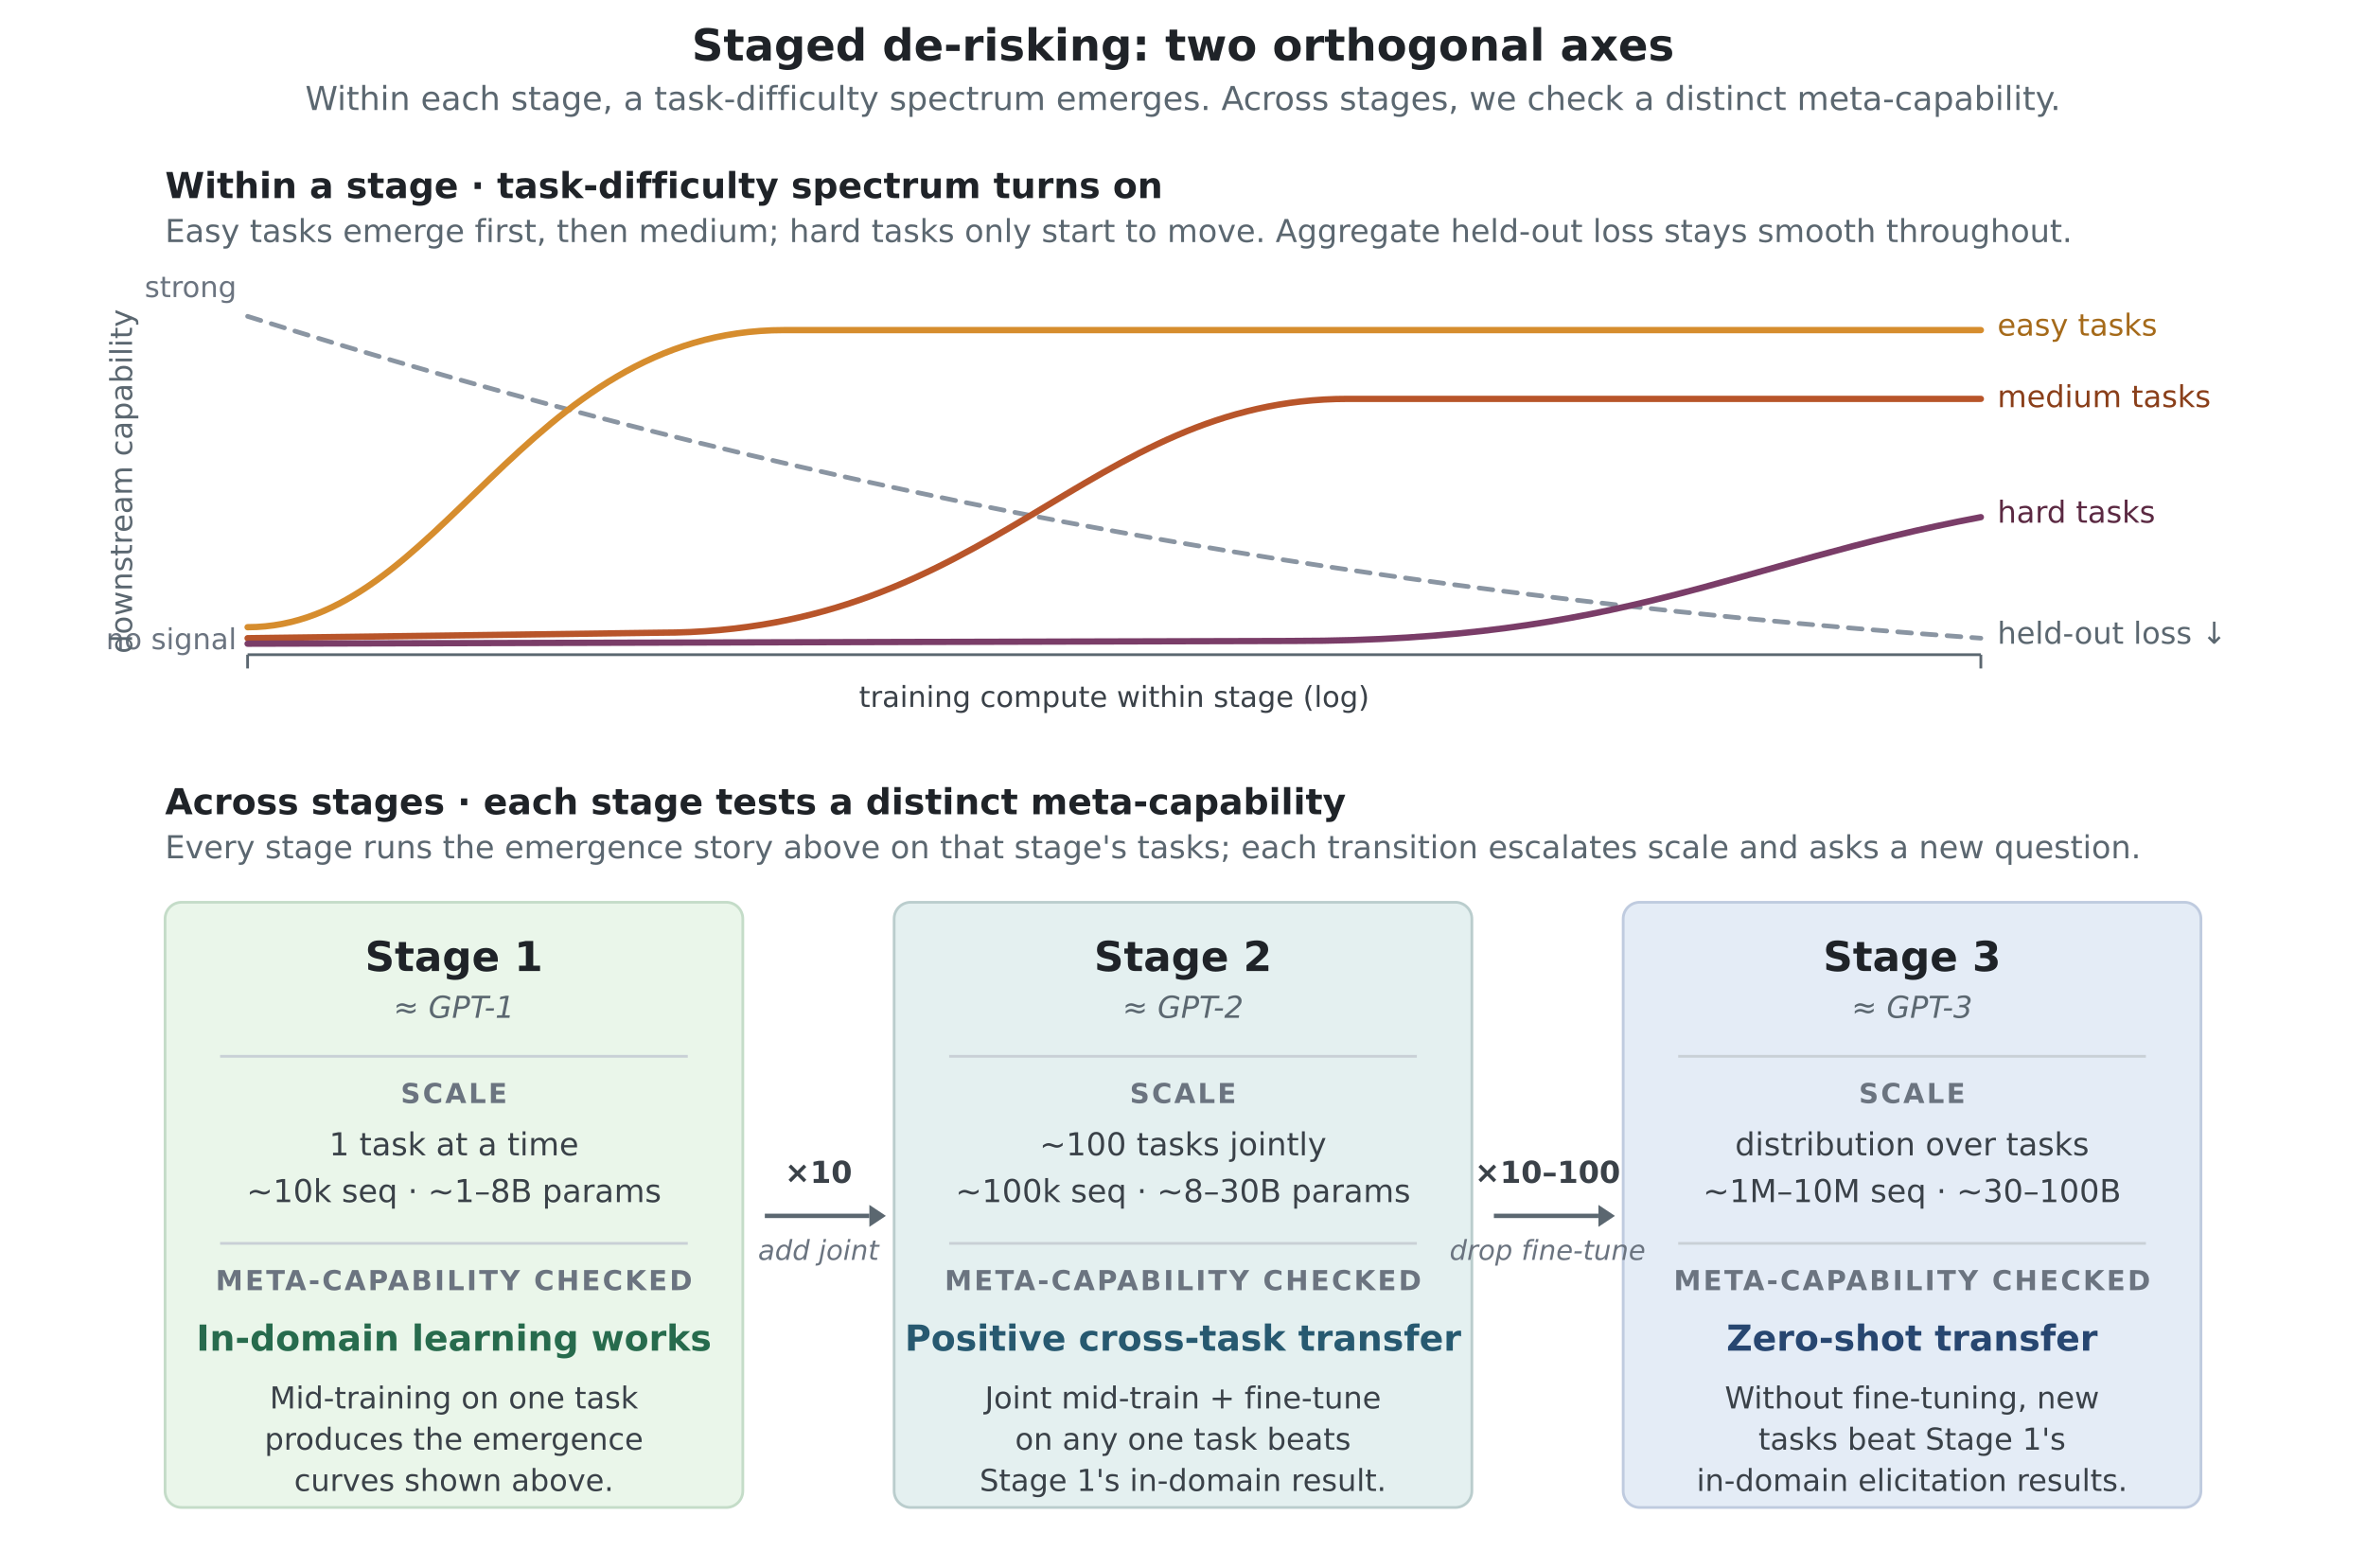
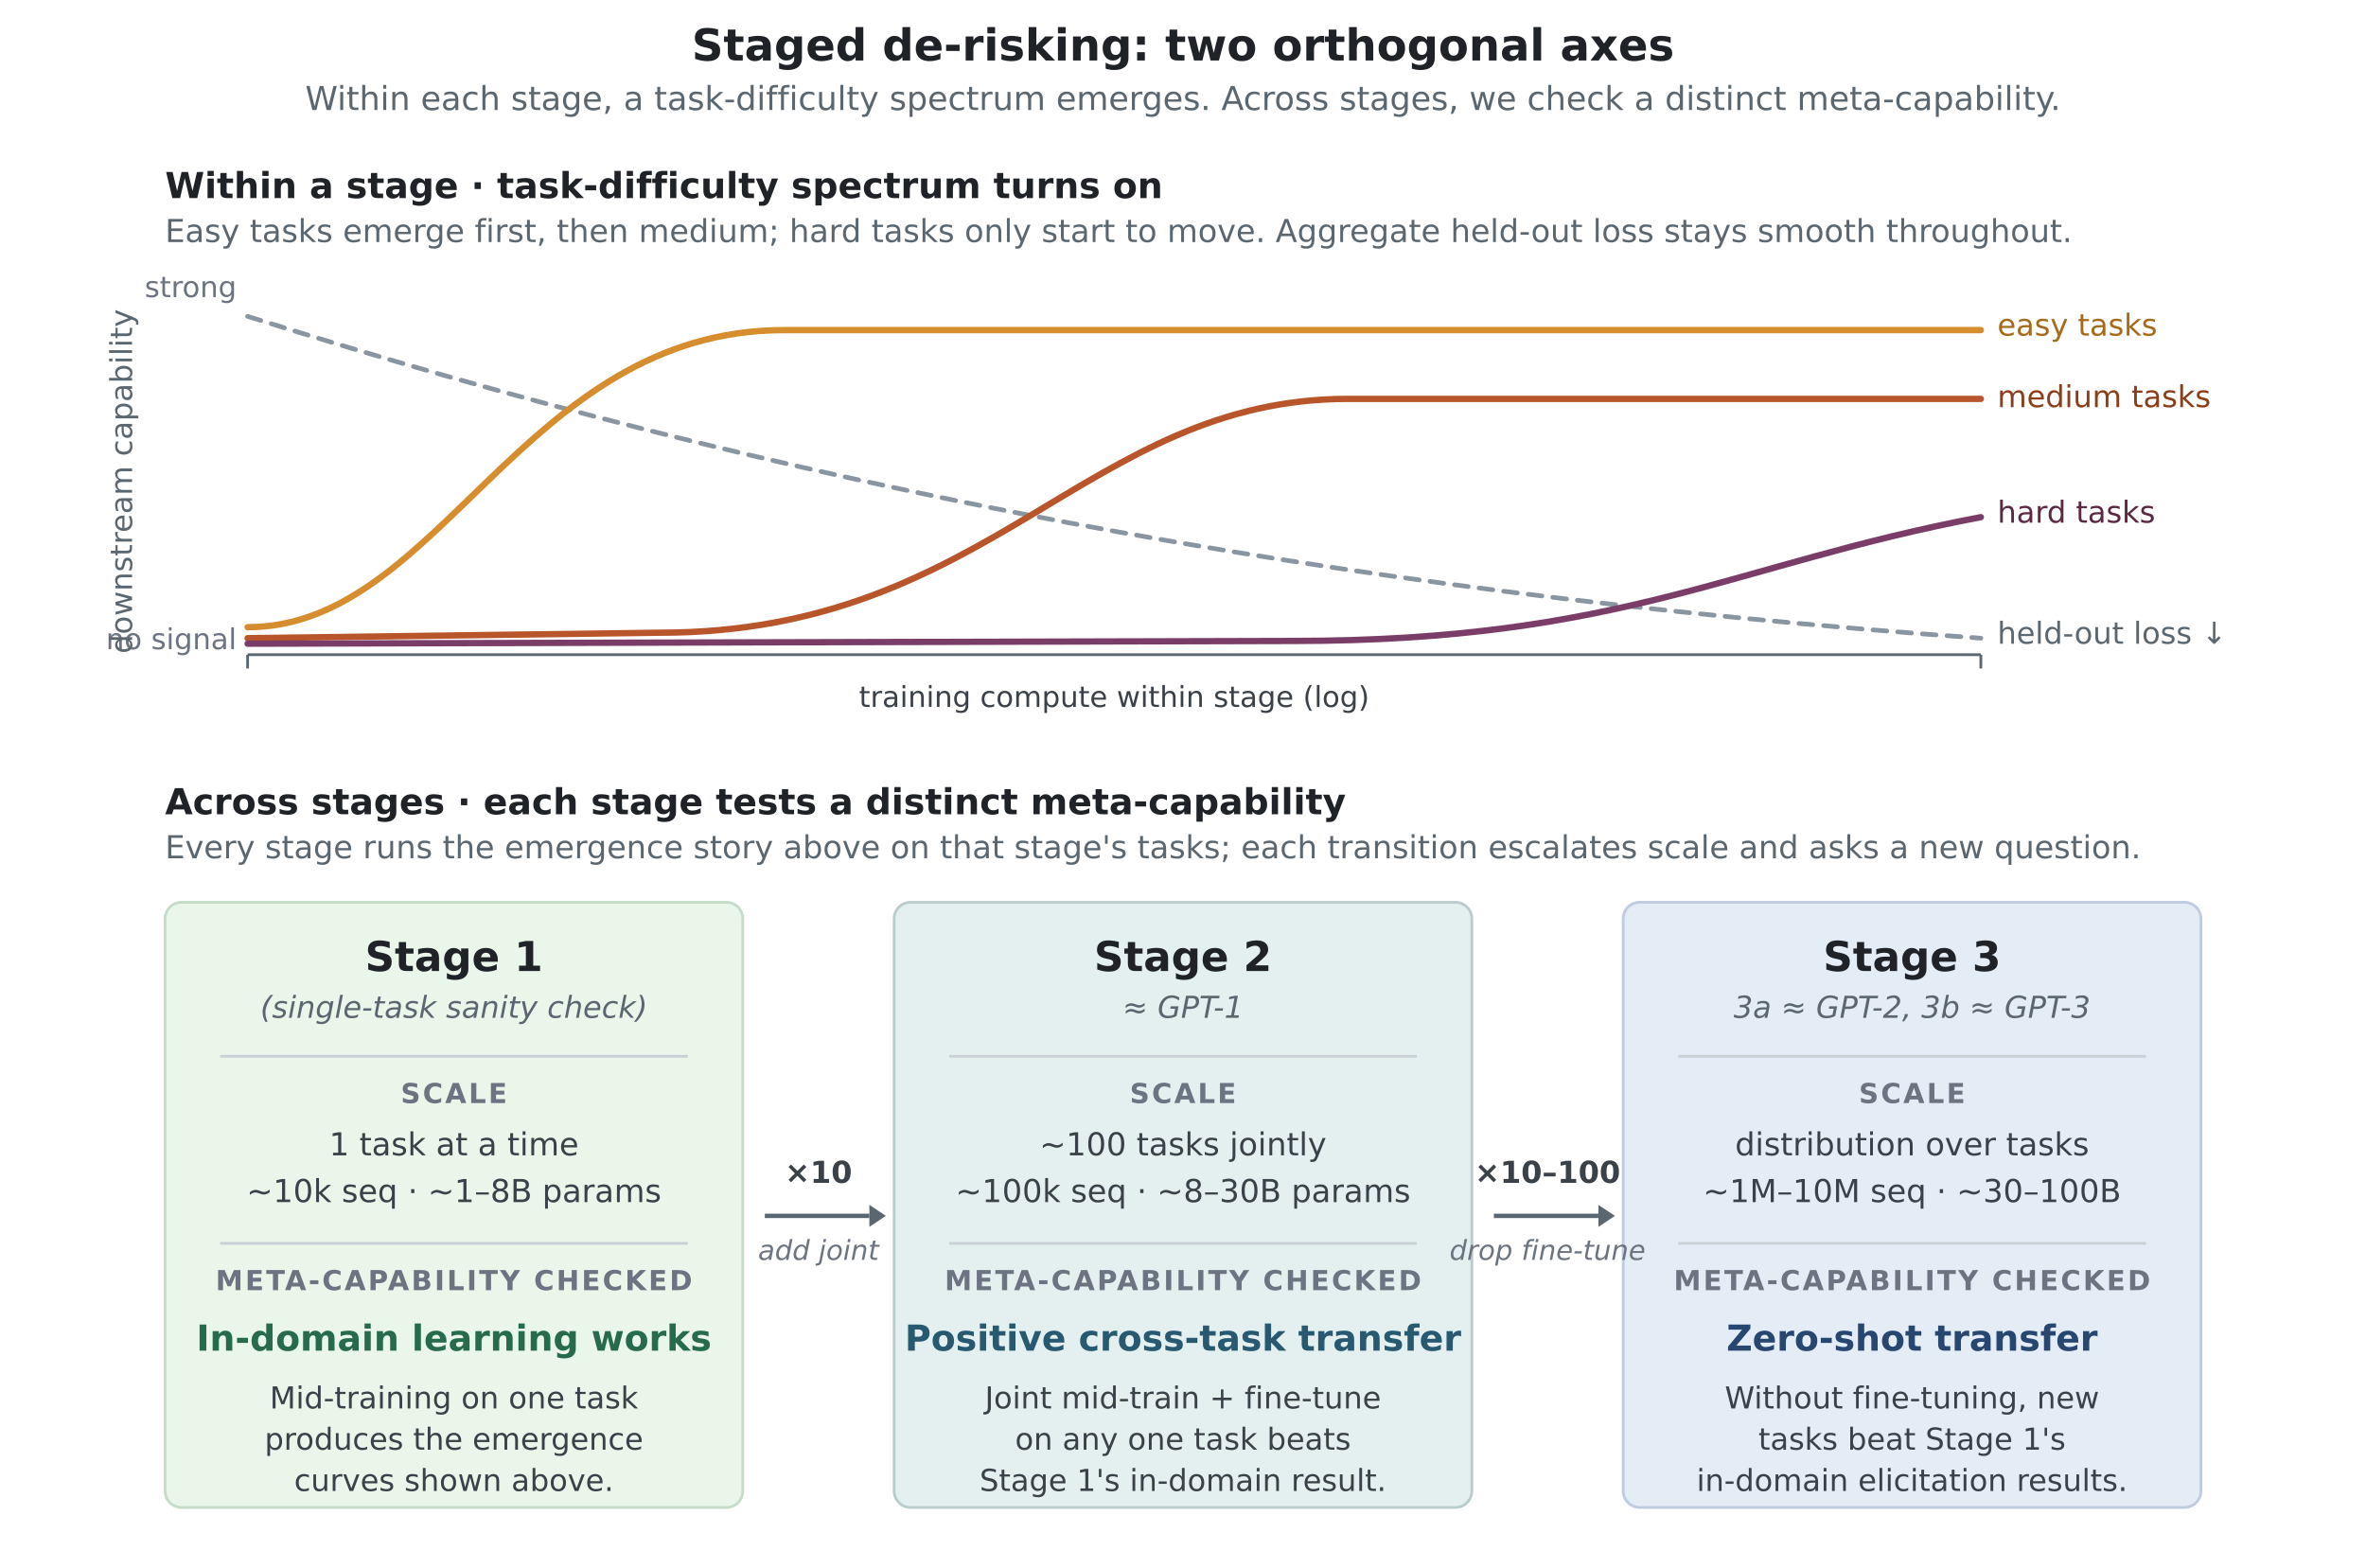
<svg xmlns="http://www.w3.org/2000/svg" viewBox="0 0 860 570" width="860" height="570" role="img" aria-label="Staged de-risking: two axes — task-difficulty emergence within a stage, and distinct meta-capabilities across stages">
  <style>
    .title    { font: 700 16px "DejaVu Sans","Liberation Sans","Helvetica Neue",Arial,sans-serif; fill:#1f2328; text-anchor:middle; }
    .subtitle { font: 400 12px "DejaVu Sans","Liberation Sans","Helvetica Neue",Arial,sans-serif; fill:#5b6770; text-anchor:middle; }
    .panelhdr { font: 700 13px "DejaVu Sans","Liberation Sans","Helvetica Neue",Arial,sans-serif; fill:#1f2328; text-anchor:start; }
    .panelsub { font: 400 11.5px "DejaVu Sans","Liberation Sans","Helvetica Neue",Arial,sans-serif; fill:#5b6770; text-anchor:start; }

    .axisline { stroke:#5b6770; stroke-width:1; fill:none; }
    .tick     { stroke:#5b6770; stroke-width:1; }
    .axislbl  { font: 400 10.5px "DejaVu Sans","Liberation Sans","Helvetica Neue",Arial,sans-serif; fill:#3a4148; text-anchor:middle; }
    .yend     { font: 400 10.5px "DejaVu Sans","Liberation Sans","Helvetica Neue",Arial,sans-serif; fill:#6b7480; text-anchor:end; }
    .yaxistitle { font: 400 11px "DejaVu Sans","Liberation Sans","Helvetica Neue",Arial,sans-serif; fill:#5b6770; text-anchor:middle; }

    .curvelbl { font: 400 11px "DejaVu Sans","Liberation Sans","Helvetica Neue",Arial,sans-serif; text-anchor:start; }
    .loss     { fill:none; stroke:#8a95a2; stroke-width:1.7; stroke-dasharray:5,4; stroke-linecap:round; }
    .easy     { fill:none; stroke:#d68d2e; stroke-width:2.3; stroke-linejoin:round; stroke-linecap:round; }
    .med      { fill:none; stroke:#b8552a; stroke-width:2.3; stroke-linejoin:round; stroke-linecap:round; }
    .hard     { fill:none; stroke:#7a3d68; stroke-width:2.3; stroke-linejoin:round; stroke-linecap:round; }
    .easyfill { fill:#a56a1a; }
    .medfill  { fill:#8a3f1a; }
    .hardfill { fill:#5b2942; }
    .lossfill { fill:#5b6770; }

    .stagebg1 { fill:#eaf6ea; stroke:#c4dcc8; stroke-width:1; }
    .stagebg2 { fill:#e4f0f0; stroke:#bacdcd; stroke-width:1; }
    .stagebg3 { fill:#e4ecf6; stroke:#bfcbdf; stroke-width:1; }
    .stagenum { font: 700 15px "DejaVu Sans","Liberation Sans","Helvetica Neue",Arial,sans-serif; fill:#1f2328; text-anchor:middle; }
    .stagetag { font: italic 400 11px "DejaVu Sans","Liberation Sans","Helvetica Neue",Arial,sans-serif; fill:#5b6770; text-anchor:middle; }
    .stagediv { stroke:#c9d0d6; stroke-width:1; }
    .sectlbl  { font: 700 10px "DejaVu Sans","Liberation Sans","Helvetica Neue",Arial,sans-serif; fill:#6b7480; text-anchor:middle; letter-spacing: 0.08em; }
    .scale    { font: 400 11.5px "DejaVu Sans","Liberation Sans","Helvetica Neue",Arial,sans-serif; fill:#3a4148; text-anchor:middle; }
    .metacap1 { font: 700 13px "DejaVu Sans","Liberation Sans","Helvetica Neue",Arial,sans-serif; fill:#276b4d; text-anchor:middle; }
    .metacap2 { font: 700 13px "DejaVu Sans","Liberation Sans","Helvetica Neue",Arial,sans-serif; fill:#275970; text-anchor:middle; }
    .metacap3 { font: 700 13px "DejaVu Sans","Liberation Sans","Helvetica Neue",Arial,sans-serif; fill:#274670; text-anchor:middle; }
    .metadesc { font: 400 11px "DejaVu Sans","Liberation Sans","Helvetica Neue",Arial,sans-serif; fill:#3a4148; text-anchor:middle; }

    .arrow     { fill:none; stroke:#5b6770; stroke-width:1.6; }
    .arrowhead { fill:#5b6770; stroke:none; }
    .arrowlbl  { font: 700 11px "DejaVu Sans","Liberation Sans","Helvetica Neue",Arial,sans-serif; fill:#3a4148; text-anchor:middle; }
    .arrowsub  { font: italic 400 10px "DejaVu Sans","Liberation Sans","Helvetica Neue",Arial,sans-serif; fill:#6b7480; text-anchor:middle; }
  </style>
  <text class="title" x="430" y="22">Staged de-risking: two orthogonal axes</text>
  <text class="subtitle" x="430" y="40">Within each stage, a task-difficulty spectrum emerges. Across stages, we check a distinct meta-capability.</text>
  <text class="panelhdr" x="60" y="72">Within a stage · task-difficulty spectrum turns on</text>
  <text class="panelsub" x="60" y="88">Easy tasks emerge first, then medium; hard tasks only start to move. Aggregate held-out loss stays smooth throughout.</text>
  <text class="yend" x="86" y="108">strong</text>
  <text class="yend" x="86" y="236">no signal</text>
  <text class="yaxistitle" transform="translate(48,175) rotate(-90)" x="0" y="0">downstream capability</text>
  <path class="loss" d="M 90,115 C 280,175 480,215 720,232" />
  <path class="easy" d="M 90,228 C 160,228 190,120 285,120 L 720,120" />
  <path class="med" d="M 90,232 L 240,230 C 360,230 395,145 490,145 L 720,145" />
  <path class="hard" d="M 90,234 L 470,233 C 590,233 630,205 720,188" />
  <text class="curvelbl easyfill" x="726" y="122">easy tasks</text>
  <text class="curvelbl medfill" x="726" y="148">medium tasks</text>
  <text class="curvelbl hardfill" x="726" y="190">hard tasks</text>
  <text class="curvelbl lossfill" x="726" y="234">held-out loss ↓</text>
  <line class="axisline" x1="90" y1="238" x2="720" y2="238" />
  <line class="tick" x1="90" y1="238" x2="90" y2="243" />
  <line class="tick" x1="720" y1="238" x2="720" y2="243" />
  <text class="axislbl" x="405" y="257">training compute within stage (log)</text>
  <text class="panelhdr" x="60" y="296">Across stages · each stage tests a distinct meta-capability</text>
  <text class="panelsub" x="60" y="312">Every stage runs the emergence story above on that stage's tasks; each transition escalates scale and asks a new question.</text>
  <rect class="stagebg1" x="60" y="328" width="210" height="220" rx="6" />
  <rect class="stagebg2" x="325" y="328" width="210" height="220" rx="6" />
  <rect class="stagebg3" x="590" y="328" width="210" height="220" rx="6" />
  <text class="stagenum" x="165" y="353">Stage 1</text>
-   <text class="stagetag" x="165" y="370">≈ GPT-1</text>
+   <text class="stagetag" x="165" y="370">(single-task sanity check)</text>
  <line class="stagediv" x1="80" y1="384" x2="250" y2="384" />
  <text class="sectlbl" x="165" y="401">SCALE</text>
  <text class="scale" x="165" y="420">1 task at a time</text>
  <text class="scale" x="165" y="437">~10k seq · ~1–8B params</text>
  <line class="stagediv" x1="80" y1="452" x2="250" y2="452" />
  <text class="sectlbl" x="165" y="469">META-CAPABILITY CHECKED</text>
  <text class="metacap1" x="165" y="491">In-domain learning works</text>
  <text class="metadesc" x="165" y="512">Mid-training on one task</text>
  <text class="metadesc" x="165" y="527">produces the emergence</text>
  <text class="metadesc" x="165" y="542">curves shown above.</text>
  <text class="stagenum" x="430" y="353">Stage 2</text>
-   <text class="stagetag" x="430" y="370">≈ GPT-2</text>
+   <text class="stagetag" x="430" y="370">≈ GPT-1</text>
  <line class="stagediv" x1="345" y1="384" x2="515" y2="384" />
  <text class="sectlbl" x="430" y="401">SCALE</text>
  <text class="scale" x="430" y="420">~100 tasks jointly</text>
  <text class="scale" x="430" y="437">~100k seq · ~8–30B params</text>
  <line class="stagediv" x1="345" y1="452" x2="515" y2="452" />
  <text class="sectlbl" x="430" y="469">META-CAPABILITY CHECKED</text>
  <text class="metacap2" x="430" y="491">Positive cross-task transfer</text>
  <text class="metadesc" x="430" y="512">Joint mid-train + fine-tune</text>
  <text class="metadesc" x="430" y="527">on any one task beats</text>
  <text class="metadesc" x="430" y="542">Stage 1's in-domain result.</text>
  <text class="stagenum" x="695" y="353">Stage 3</text>
-   <text class="stagetag" x="695" y="370">≈ GPT-3</text>
+   <text class="stagetag" x="695" y="370">3a ≈ GPT-2, 3b ≈ GPT-3</text>
  <line class="stagediv" x1="610" y1="384" x2="780" y2="384" />
  <text class="sectlbl" x="695" y="401">SCALE</text>
  <text class="scale" x="695" y="420">distribution over tasks</text>
  <text class="scale" x="695" y="437">~1M–10M seq · ~30–100B</text>
  <line class="stagediv" x1="610" y1="452" x2="780" y2="452" />
  <text class="sectlbl" x="695" y="469">META-CAPABILITY CHECKED</text>
  <text class="metacap3" x="695" y="491">Zero-shot transfer</text>
  <text class="metadesc" x="695" y="512">Without fine-tuning, new</text>
  <text class="metadesc" x="695" y="527">tasks beat Stage 1's</text>
  <text class="metadesc" x="695" y="542">in-domain elicitation results.</text>
  <text class="arrowlbl" x="297.5" y="430">×10</text>
  <line class="arrow" x1="278" y1="442" x2="316" y2="442" />
  <polygon class="arrowhead" points="316,438 322,442 316,446" />
  <text class="arrowsub" x="297.5" y="458">add joint</text>
  <text class="arrowlbl" x="562.5" y="430">×10–100</text>
  <line class="arrow" x1="543" y1="442" x2="581" y2="442" />
  <polygon class="arrowhead" points="581,438 587,442 581,446" />
  <text class="arrowsub" x="562.5" y="458">drop fine-tune</text>
</svg>
